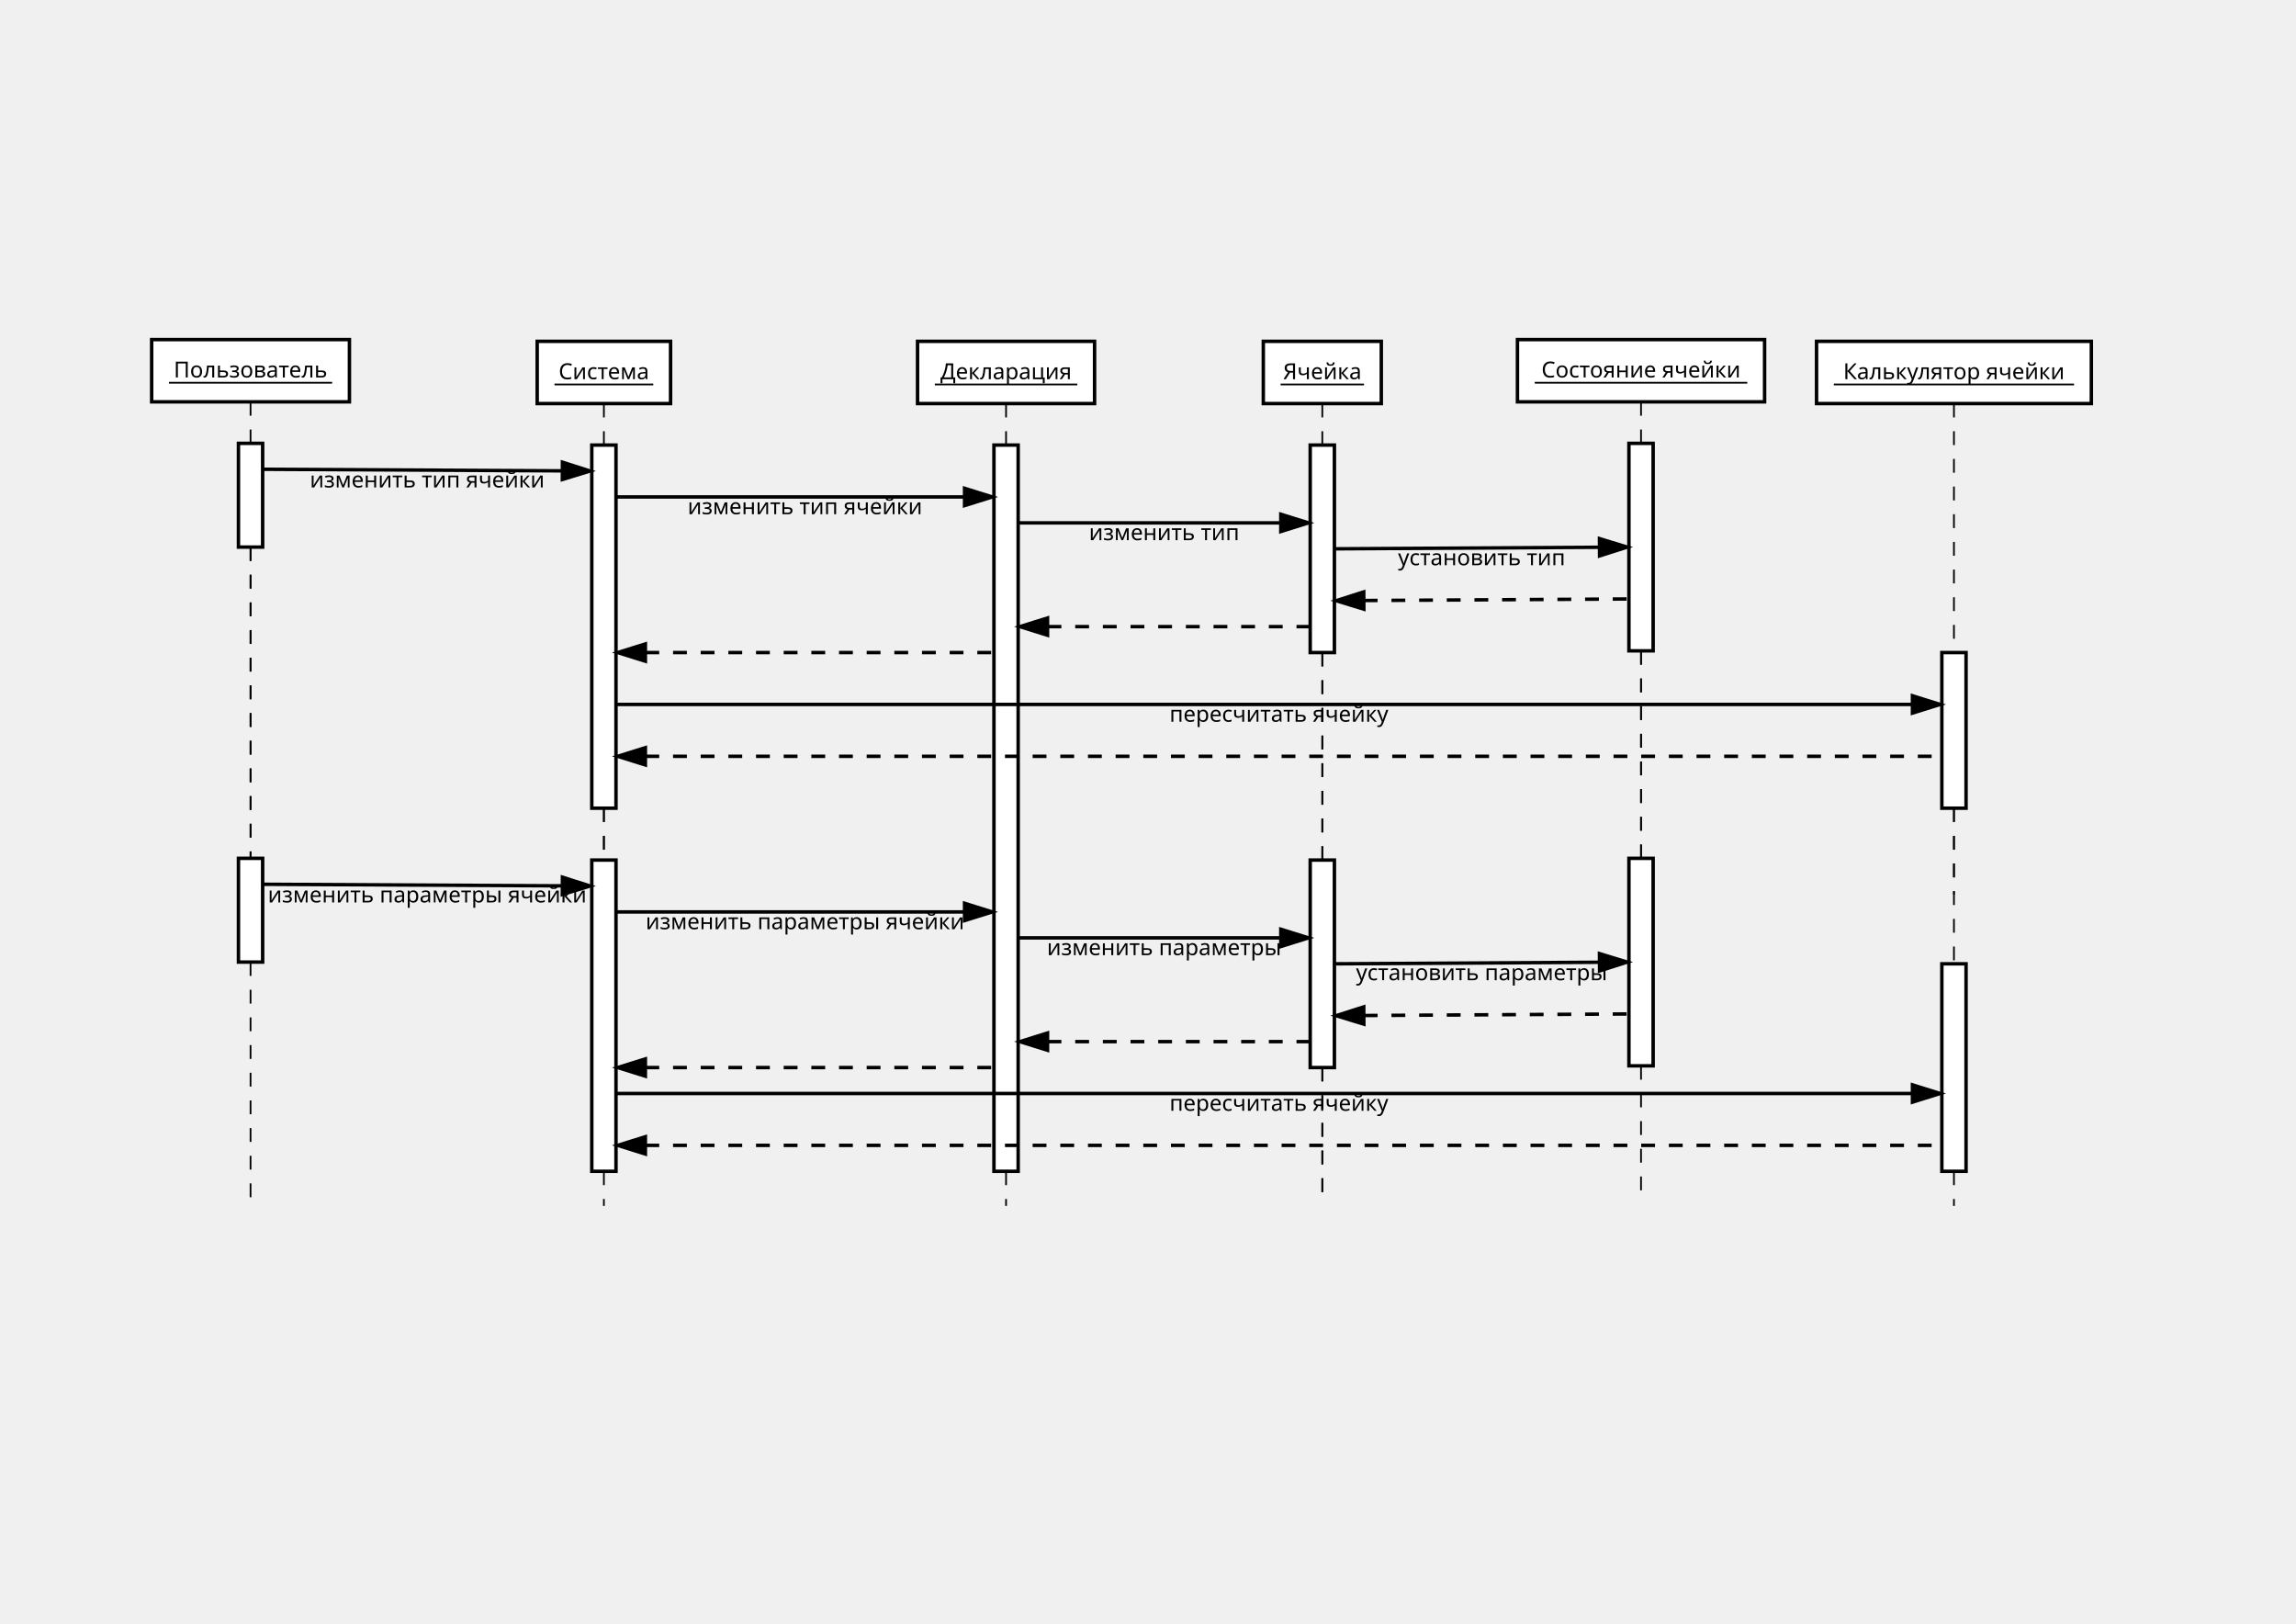
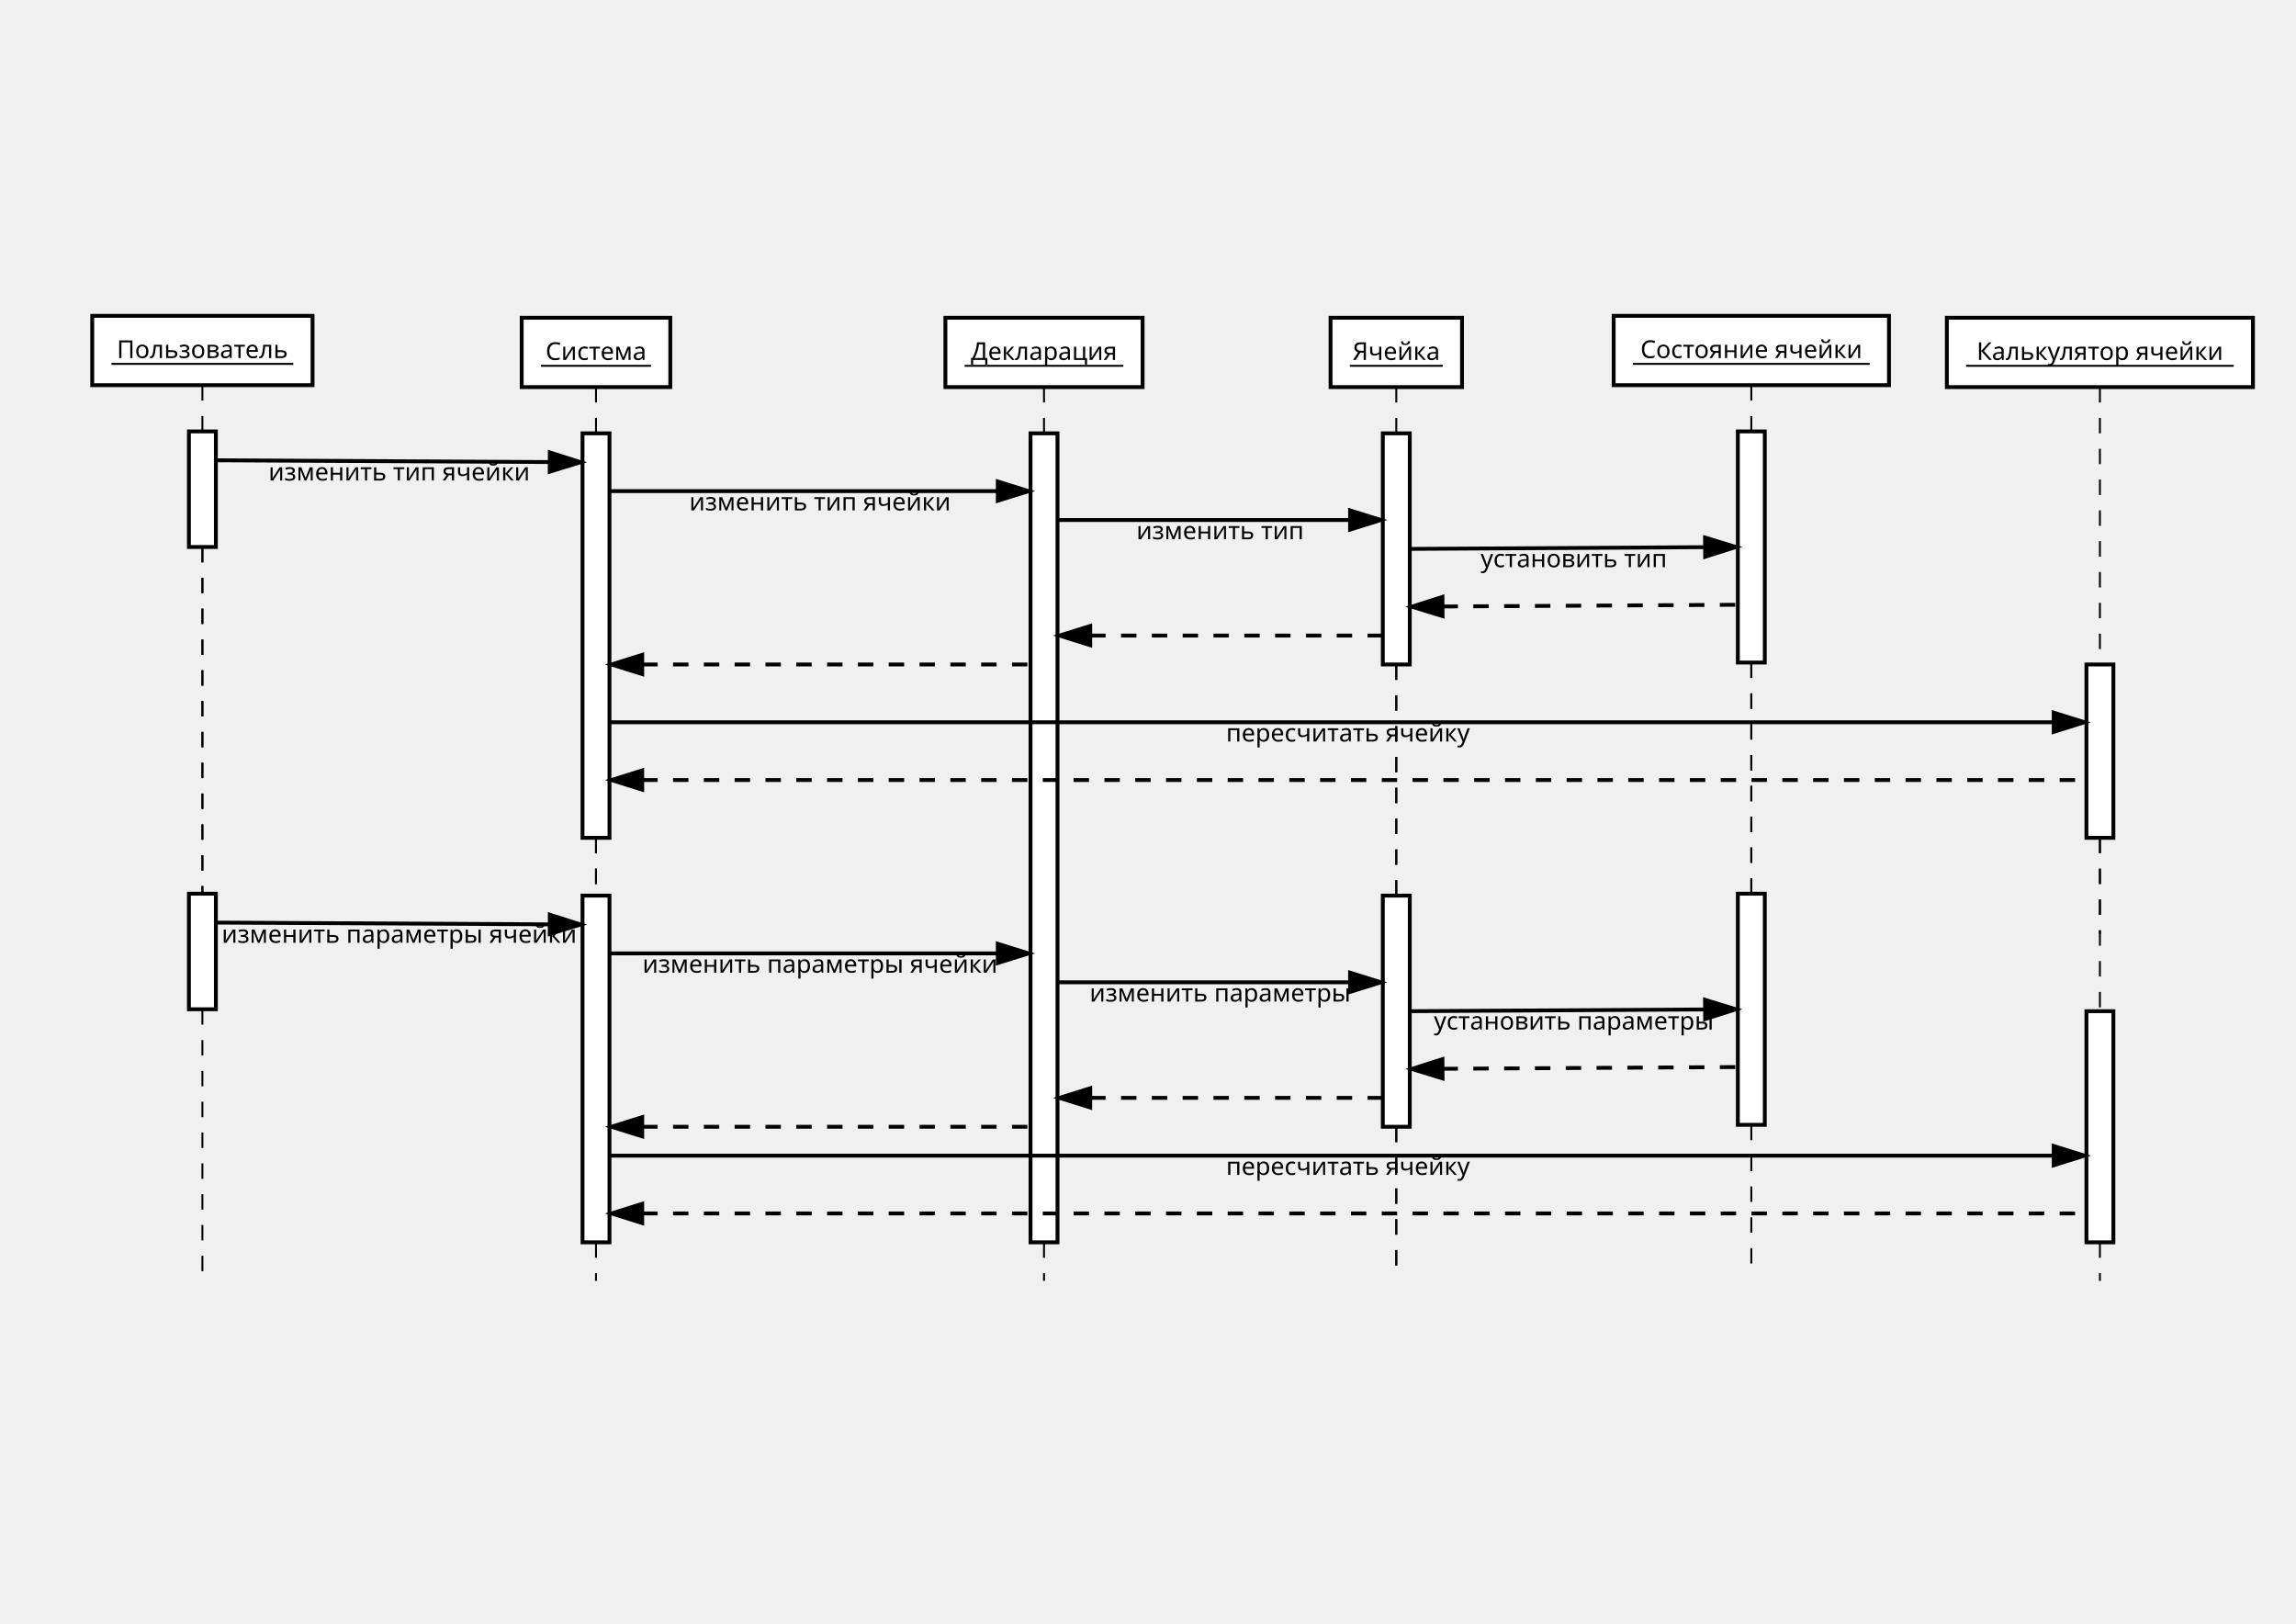
<svg xmlns="http://www.w3.org/2000/svg" width="1052.362" height="744.094" viewBox="36 78 585.663 406.269" id="svg20465" version="1.1">
  <defs id="defs20815">
    </defs>
-   <g id="g20467" transform="matrix(0.4409949,0,0,0.4409949,58.368,125.8522)">
+   <g id="g20467" transform="matrix(0.4912499,0,0,0.4912499,41.35156,115.8231)">
    <rect style="fill:#ffffff" x="37" y="79" width="114.4" height="36" id="rect20469" />
    <rect style="fill:none;stroke:#000000;stroke-width:2" x="37" y="79" width="114.4" height="36" id="rect20471" />
    <text style="font-size:12.8px;font-style:normal;font-weight:normal;text-anchor:middle;fill:#000000;font-family:sanserif" x="94.2" y="100.9" id="text20473">
      <tspan x="94.2" y="100.9" id="tspan20475">Пользователь</tspan>
    </text>
    <line style="fill:none;stroke:#000000;stroke-width:1" x1="47" y1="103.95" x2="141.4" y2="103.95" id="line20477" />
  </g>
-   <g id="g20479" transform="matrix(0.4409949,0,0,0.4409949,58.368,125.8522)">
+   <g id="g20479" transform="matrix(0.4912499,0,0,0.4912499,41.35156,115.8231)">
    <rect style="fill:#ffffff" x="260" y="80" width="77.15" height="36" id="rect20481" />
    <rect style="fill:none;stroke:#000000;stroke-width:2" x="260" y="80" width="77.15" height="36" id="rect20483" />
    <text style="font-size:12.8px;font-style:normal;font-weight:normal;text-anchor:middle;fill:#000000;font-family:sanserif" x="298.575" y="101.9" id="text20485">
      <tspan x="298.575" y="101.9" id="tspan20487">Система</tspan>
    </text>
    <line style="fill:none;stroke:#000000;stroke-width:1" x1="270" y1="104.95" x2="327.15" y2="104.95" id="line20489" />
  </g>
-   <g id="g20491" transform="matrix(0.4409949,0,0,0.4409949,58.368,125.8522)">
+   <g id="g20491" transform="matrix(0.4912499,0,0,0.4912499,41.35156,115.8231)">
    <rect style="fill:#ffffff" x="480" y="80" width="102.4" height="36" id="rect20493" />
    <rect style="fill:none;stroke:#000000;stroke-width:2" x="480" y="80" width="102.4" height="36" id="rect20495" />
    <text style="font-size:12.8px;font-style:normal;font-weight:normal;text-anchor:middle;fill:#000000;font-family:sanserif" x="531.2" y="101.9" id="text20497">
      <tspan x="531.2" y="101.9" id="tspan20499">Декларация</tspan>
    </text>
    <line style="fill:none;stroke:#000000;stroke-width:1" x1="490" y1="104.95" x2="572.4" y2="104.95" id="line20501" />
  </g>
-   <g id="g20503" transform="matrix(0.4409949,0,0,0.4409949,58.368,125.8522)">
+   <g id="g20503" transform="matrix(0.4912499,0,0,0.4912499,41.35156,115.8231)">
    <rect style="fill:#ffffff" x="827" y="79" width="142.95" height="36" id="rect20505" />
    <rect style="fill:none;stroke:#000000;stroke-width:2" x="827" y="79" width="142.95" height="36" id="rect20507" />
    <text style="font-size:12.8px;font-style:normal;font-weight:normal;text-anchor:middle;fill:#000000;font-family:sanserif" x="898.475" y="100.9" id="text20509">
      <tspan x="898.475" y="100.9" id="tspan20511">Состояние ячейки</tspan>
    </text>
    <line style="fill:none;stroke:#000000;stroke-width:1" x1="837" y1="103.95" x2="959.95" y2="103.95" id="line20513" />
  </g>
-   <g id="g20515" transform="matrix(0.4409949,0,0,0.4409949,58.368,125.8522)">
+   <g id="g20515" transform="matrix(0.4912499,0,0,0.4912499,41.35156,115.8231)">
    <rect style="fill:#ffffff" x="680" y="80" width="68.25" height="36" id="rect20517" />
    <rect style="fill:none;stroke:#000000;stroke-width:2" x="680" y="80" width="68.25" height="36" id="rect20519" />
    <text style="font-size:12.8px;font-style:normal;font-weight:normal;text-anchor:middle;fill:#000000;font-family:sanserif" x="714.125" y="101.9" id="text20521">
      <tspan x="714.125" y="101.9" id="tspan20523">Ячейка</tspan>
    </text>
    <line style="fill:none;stroke:#000000;stroke-width:1" x1="690" y1="104.95" x2="738.25" y2="104.95" id="line20525" />
  </g>
-   <g id="g20527" transform="matrix(0.4409949,0,0,0.4409949,58.368,125.8522)">
+   <g id="g20527" transform="matrix(0.4912499,0,0,0.4912499,41.35156,115.8231)">
    <line style="fill:none;stroke:#000000;stroke-width:1;stroke-dasharray:8" x1="94.2" y1="115" x2="94.2" y2="139" id="line20529" />
    <line style="fill:none;stroke:#000000;stroke-width:1;stroke-dasharray:8" x1="94.2" y1="199" x2="94.2" y2="399" id="line20531" />
    <rect style="fill:#ffffff" x="87.2" y="139" width="14" height="60" id="rect20533" />
    <rect style="fill:none;stroke:#000000;stroke-width:2" x="87.2" y="139" width="14" height="60" id="rect20535" />
  </g>
-   <g id="g20537" transform="matrix(0.4409949,0,0,0.4409949,58.368,125.8522)">
+   <g id="g20537" transform="matrix(0.4912499,0,0,0.4912499,41.35156,115.8231)">
    <line style="fill:none;stroke:#000000;stroke-width:1;stroke-dasharray:8" x1="298.576" y1="116" x2="298.576" y2="140" id="line20539" />
    <line style="fill:none;stroke:#000000;stroke-width:1;stroke-dasharray:8" x1="298.576" y1="350" x2="298.576" y2="560" id="line20541" />
    <rect style="fill:#ffffff" x="291.576" y="140" width="14" height="210" id="rect20543" />
    <rect style="fill:none;stroke:#000000;stroke-width:2" x="291.576" y="140" width="14" height="210" id="rect20545" />
  </g>
-   <g id="g20547" transform="matrix(0.4409949,0,0,0.4409949,58.368,125.8522)">
+   <g id="g20547" transform="matrix(0.4912499,0,0,0.4912499,41.35156,115.8231)">
    <line style="fill:none;stroke:#000000;stroke-width:2" x1="274.576" y1="154.911" x2="101.2" y2="154" id="line20549" />
    <polygon style="fill:#000000" points="274.602,149.911 274.55,159.911 290.576,154.995 " id="polygon20551" />
    <polygon style="fill:none;stroke:#000000;stroke-width:2" points="274.602,149.911 274.55,159.911 290.576,154.995 " id="polygon20553" />
    <text style="font-size:12.8px;font-style:normal;font-weight:normal;text-anchor:middle;fill:#000000;font-family:sanserif" x="196.388" y="164.5" id="text20555">изменить тип ячейки</text>
  </g>
-   <g id="g20557" transform="matrix(0.4409949,0,0,0.4409949,58.368,125.8522)">
+   <g id="g20557" transform="matrix(0.4912499,0,0,0.4912499,41.35156,115.8231)">
    <line style="fill:none;stroke:#000000;stroke-width:1;stroke-dasharray:8" x1="531.2" y1="116" x2="531.2" y2="140" id="line20559" />
    <line style="fill:none;stroke:#000000;stroke-width:1;stroke-dasharray:8" x1="531.2" y1="560" x2="531.2" y2="580" id="line20561" />
    <rect style="fill:#ffffff" x="524.2" y="140" width="14" height="420" id="rect20563" />
    <rect style="fill:none;stroke:#000000;stroke-width:2" x="524.2" y="140" width="14" height="420" id="rect20565" />
  </g>
-   <g id="g20567" transform="matrix(0.4409949,0,0,0.4409949,58.368,125.8522)">
+   <g id="g20567" transform="matrix(0.4912499,0,0,0.4912499,41.35156,115.8231)">
    <line style="fill:none;stroke:#000000;stroke-width:2" x1="507.2" y1="170" x2="305.576" y2="170" id="line20569" />
    <polygon style="fill:#000000" points="507.2,165 507.2,175 523.2,170 " id="polygon20571" />
    <polygon style="fill:none;stroke:#000000;stroke-width:2" points="507.2,165 507.2,175 523.2,170 " id="polygon20573" />
    <text style="font-size:12.8px;font-style:normal;font-weight:normal;text-anchor:middle;fill:#000000;font-family:sanserif" x="414.888" y="180" id="text20575">изменить тип ячейки</text>
  </g>
-   <g id="g20577" transform="matrix(0.4409949,0,0,0.4409949,58.368,125.8522)">
+   <g id="g20577" transform="matrix(0.4912499,0,0,0.4912499,41.35156,115.8231)">
    <line style="fill:none;stroke:#000000;stroke-width:1;stroke-dasharray:8" x1="714.124" y1="116" x2="714.124" y2="140" id="line20579" />
    <line style="fill:none;stroke:#000000;stroke-width:1;stroke-dasharray:8" x1="714.124" y1="260" x2="714.124" y2="580" id="line20581" />
    <rect style="fill:#ffffff" x="707.124" y="140" width="14" height="120" id="rect20583" />
    <rect style="fill:none;stroke:#000000;stroke-width:2" x="707.124" y="140" width="14" height="120" id="rect20585" />
  </g>
-   <g id="g20587" transform="matrix(0.4409949,0,0,0.4409949,58.368,125.8522)">
+   <g id="g20587" transform="matrix(0.4912499,0,0,0.4912499,41.35156,115.8231)">
    <line style="fill:none;stroke:#000000;stroke-width:2" x1="690.124" y1="185" x2="538.2" y2="185" id="line20589" />
    <polygon style="fill:#000000" points="690.124,180 690.124,190 706.124,185 " id="polygon20591" />
    <polygon style="fill:none;stroke:#000000;stroke-width:2" points="690.124,180 690.124,190 706.124,185 " id="polygon20593" />
    <text style="font-size:12.8px;font-style:normal;font-weight:normal;text-anchor:middle;fill:#000000;font-family:sanserif" x="622.662" y="195" id="text20595">изменить тип</text>
  </g>
-   <g id="g20597" transform="matrix(0.4409949,0,0,0.4409949,58.368,125.8522)">
+   <g id="g20597" transform="matrix(0.4912499,0,0,0.4912499,41.35156,115.8231)">
    <line style="fill:none;stroke:#000000;stroke-width:1;stroke-dasharray:8" x1="898.474" y1="115" x2="898.474" y2="139" id="line20599" />
    <line style="fill:none;stroke:#000000;stroke-width:1;stroke-dasharray:8" x1="898.474" y1="259" x2="898.474" y2="399" id="line20601" />
    <rect style="fill:#ffffff" x="891.474" y="139" width="14" height="120" id="rect20603" />
    <rect style="fill:none;stroke:#000000;stroke-width:2" x="891.474" y="139" width="14" height="120" id="rect20605" />
  </g>
-   <g id="g20607" transform="matrix(0.4409949,0,0,0.4409949,58.368,125.8522)">
+   <g id="g20607" transform="matrix(0.4912499,0,0,0.4912499,41.35156,115.8231)">
    <line style="fill:none;stroke:#000000;stroke-width:2" x1="874.474" y1="199.1" x2="721.124" y2="200" id="line20609" />
    <polygon style="fill:#000000" points="874.445,194.1 874.504,204.1 890.474,199.006 " id="polygon20611" />
    <polygon style="fill:none;stroke:#000000;stroke-width:2" points="874.445,194.1 874.504,204.1 890.474,199.006 " id="polygon20613" />
    <text style="font-size:12.8px;font-style:normal;font-weight:normal;text-anchor:middle;fill:#000000;font-family:sanserif" x="806.3" y="209.5" id="text20615">установить тип</text>
  </g>
-   <g id="g20617" transform="matrix(0.4409949,0,0,0.4409949,58.368,125.8522)">
+   <g id="g20617" transform="matrix(0.4912499,0,0,0.4912499,41.35156,115.8231)">
    <rect style="fill:#ffffff" x="1000" y="80" width="158.95" height="36" id="rect20619" />
    <rect style="fill:none;stroke:#000000;stroke-width:2" x="1000" y="80" width="158.95" height="36" id="rect20621" />
    <text style="font-size:12.8px;font-style:normal;font-weight:normal;text-anchor:middle;fill:#000000;font-family:sanserif" x="1079.48" y="101.9" id="text20623">
      <tspan x="1079.48" y="101.9" id="tspan20625">Калькулятор ячейки</tspan>
    </text>
    <line style="fill:none;stroke:#000000;stroke-width:1" x1="1010" y1="104.95" x2="1148.95" y2="104.95" id="line20627" />
  </g>
-   <g id="g20629" transform="matrix(0.4409949,0,0,0.4409949,58.368,125.8522)">
+   <g id="g20629" transform="matrix(0.4912499,0,0,0.4912499,41.35156,115.8231)">
    <line style="fill:none;stroke:#000000;stroke-width:1;stroke-dasharray:8" x1="1079.48" y1="116" x2="1079.48" y2="260" id="line20631" />
    <line style="fill:none;stroke:#000000;stroke-width:1;stroke-dasharray:8" x1="1079.48" y1="350" x2="1079.48" y2="400" id="line20633" />
    <rect style="fill:#ffffff" x="1072.48" y="260" width="14" height="90" id="rect20635" />
    <rect style="fill:none;stroke:#000000;stroke-width:2" x="1072.48" y="260" width="14" height="90" id="rect20637" />
  </g>
-   <g id="g20639" transform="matrix(0.4409949,0,0,0.4409949,58.368,125.8522)">
+   <g id="g20639" transform="matrix(0.4912499,0,0,0.4912499,41.35156,115.8231)">
    <line style="fill:none;stroke:#000000;stroke-width:2;stroke-dasharray:8" x1="738.124" y1="229.9" x2="891.474" y2="229" id="line20641" />
    <polygon style="fill:#000000" points="738.153,234.9 738.094,224.9 722.124,229.994 " id="polygon20643" />
    <polygon style="fill:none;stroke:#000000;stroke-width:2" points="738.153,234.9 738.094,224.9 722.124,229.994 " id="polygon20645" />
  </g>
-   <g id="g20647" transform="matrix(0.4409949,0,0,0.4409949,58.368,125.8522)">
+   <g id="g20647" transform="matrix(0.4912499,0,0,0.4912499,41.35156,115.8231)">
    <line style="fill:none;stroke:#000000;stroke-width:2;stroke-dasharray:8" x1="555.2" y1="245" x2="707.124" y2="245" id="line20649" />
    <polygon style="fill:#000000" points="555.2,250 555.2,240 539.2,245 " id="polygon20651" />
    <polygon style="fill:none;stroke:#000000;stroke-width:2" points="555.2,250 555.2,240 539.2,245 " id="polygon20653" />
  </g>
-   <g id="g20655" transform="matrix(0.4409949,0,0,0.4409949,58.368,125.8522)">
+   <g id="g20655" transform="matrix(0.4912499,0,0,0.4912499,41.35156,115.8231)">
    <line style="fill:none;stroke:#000000;stroke-width:2;stroke-dasharray:8" x1="322.576" y1="260" x2="524.2" y2="260" id="line20657" />
    <polygon style="fill:#000000" points="322.576,265 322.576,255 306.576,260 " id="polygon20659" />
    <polygon style="fill:none;stroke:#000000;stroke-width:2" points="322.576,265 322.576,255 306.576,260 " id="polygon20661" />
  </g>
-   <g id="g20663" transform="matrix(0.4409949,0,0,0.4409949,58.368,125.8522)">
+   <g id="g20663" transform="matrix(0.4912499,0,0,0.4912499,41.35156,115.8231)">
    <line style="fill:none;stroke:#000000;stroke-width:2" x1="1055.48" y1="290" x2="305.576" y2="290" id="line20665" />
    <polygon style="fill:#000000" points="1055.48,285 1055.48,295 1071.48,290 " id="polygon20667" />
    <polygon style="fill:none;stroke:#000000;stroke-width:2" points="1055.48,285 1055.48,295 1071.48,290 " id="polygon20669" />
    <text style="font-size:12.8px;font-style:normal;font-weight:normal;text-anchor:middle;fill:#000000;font-family:sanserif" x="689.026" y="300" id="text20671">пересчитать ячейку</text>
  </g>
-   <g id="g20673" transform="matrix(0.4409949,0,0,0.4409949,58.368,125.8522)">
+   <g id="g20673" transform="matrix(0.4912499,0,0,0.4912499,41.35156,115.8231)">
    <line style="fill:none;stroke:#000000;stroke-width:2;stroke-dasharray:8" x1="322.576" y1="320" x2="1072.48" y2="320" id="line20675" />
    <polygon style="fill:#000000" points="322.576,325 322.576,315 306.576,320 " id="polygon20677" />
    <polygon style="fill:none;stroke:#000000;stroke-width:2" points="322.576,325 322.576,315 306.576,320 " id="polygon20679" />
  </g>
-   <g id="g20681" transform="matrix(0.4409949,0,0,0.4409949,58.368,125.8522)">
+   <g id="g20681" transform="matrix(0.4912499,0,0,0.4912499,41.35156,115.8231)">
    <line style="fill:none;stroke:#000000;stroke-width:1;stroke-dasharray:8" x1="94.2" y1="199" x2="94.2" y2="379" id="line20683" />
    <line style="fill:none;stroke:#000000;stroke-width:1;stroke-dasharray:8" x1="94.2" y1="439" x2="94.2" y2="579" id="line20685" />
    <rect style="fill:#ffffff" x="87.2" y="379" width="14" height="60" id="rect20687" />
    <rect style="fill:none;stroke:#000000;stroke-width:2" x="87.2" y="379" width="14" height="60" id="rect20689" />
  </g>
-   <g id="g20691" transform="matrix(0.4409949,0,0,0.4409949,58.368,125.8522)">
+   <g id="g20691" transform="matrix(0.4912499,0,0,0.4912499,41.35156,115.8231)">
    <line style="fill:none;stroke:#000000;stroke-width:1;stroke-dasharray:8" x1="298.576" y1="350" x2="298.576" y2="380" id="line20693" />
    <line style="fill:none;stroke:#000000;stroke-width:1;stroke-dasharray:8" x1="298.576" y1="560" x2="298.576" y2="580" id="line20695" />
    <rect style="fill:#ffffff" x="291.576" y="380" width="14" height="180" id="rect20697" />
    <rect style="fill:none;stroke:#000000;stroke-width:2" x="291.576" y="380" width="14" height="180" id="rect20699" />
  </g>
-   <g id="g20701" transform="matrix(0.4409949,0,0,0.4409949,58.368,125.8522)">
+   <g id="g20701" transform="matrix(0.4912499,0,0,0.4912499,41.35156,115.8231)">
    <line style="fill:none;stroke:#000000;stroke-width:2" x1="274.576" y1="394.911" x2="101.2" y2="394" id="line20703" />
    <polygon style="fill:#000000" points="274.602,389.911 274.55,399.911 290.576,394.995 " id="polygon20705" />
    <polygon style="fill:none;stroke:#000000;stroke-width:2" points="274.602,389.911 274.55,399.911 290.576,394.995 " id="polygon20707" />
    <text style="font-size:12.8px;font-style:normal;font-weight:normal;text-anchor:middle;fill:#000000;font-family:sanserif" x="196.388" y="404.5" id="text20709">изменить параметры ячейки</text>
  </g>
-   <g id="g20711" transform="matrix(0.4409949,0,0,0.4409949,58.368,125.8522)">
+   <g id="g20711" transform="matrix(0.4912499,0,0,0.4912499,41.35156,115.8231)">
    <line style="fill:none;stroke:#000000;stroke-width:2" x1="507.2" y1="410" x2="305.576" y2="410" id="line20713" />
    <polygon style="fill:#000000" points="507.2,405 507.2,415 523.2,410 " id="polygon20715" />
    <polygon style="fill:none;stroke:#000000;stroke-width:2" points="507.2,405 507.2,415 523.2,410 " id="polygon20717" />
    <text style="font-size:12.8px;font-style:normal;font-weight:normal;text-anchor:middle;fill:#000000;font-family:sanserif" x="414.888" y="420" id="text20719">изменить параметры ячейки</text>
  </g>
-   <g id="g20721" transform="matrix(0.4409949,0,0,0.4409949,58.368,125.8522)">
+   <g id="g20721" transform="matrix(0.4912499,0,0,0.4912499,41.35156,115.8231)">
    <line style="fill:none;stroke:#000000;stroke-width:1;stroke-dasharray:8" x1="714.124" y1="260" x2="714.124" y2="380" id="line20723" />
    <line style="fill:none;stroke:#000000;stroke-width:1;stroke-dasharray:8" x1="714.124" y1="500" x2="714.124" y2="580" id="line20725" />
    <rect style="fill:#ffffff" x="707.124" y="380" width="14" height="120" id="rect20727" />
    <rect style="fill:none;stroke:#000000;stroke-width:2" x="707.124" y="380" width="14" height="120" id="rect20729" />
  </g>
-   <g id="g20731" transform="matrix(0.4409949,0,0,0.4409949,58.368,125.8522)">
+   <g id="g20731" transform="matrix(0.4912499,0,0,0.4912499,41.35156,115.8231)">
    <line style="fill:none;stroke:#000000;stroke-width:1;stroke-dasharray:8" x1="898.474" y1="259" x2="898.474" y2="379" id="line20733" />
    <line style="fill:none;stroke:#000000;stroke-width:1;stroke-dasharray:8" x1="898.474" y1="499" x2="898.474" y2="579" id="line20735" />
    <rect style="fill:#ffffff" x="891.474" y="379" width="14" height="120" id="rect20737" />
    <rect style="fill:none;stroke:#000000;stroke-width:2" x="891.474" y="379" width="14" height="120" id="rect20739" />
  </g>
-   <g id="g20741" transform="matrix(0.4409949,0,0,0.4409949,58.368,125.8522)">
+   <g id="g20741" transform="matrix(0.4912499,0,0,0.4912499,41.35156,115.8231)">
    <line style="fill:none;stroke:#000000;stroke-width:1;stroke-dasharray:8" x1="1079.48" y1="350" x2="1079.48" y2="440" id="line20743" />
    <line style="fill:none;stroke:#000000;stroke-width:1;stroke-dasharray:8" x1="1079.48" y1="560" x2="1079.48" y2="580" id="line20745" />
    <rect style="fill:#ffffff" x="1072.48" y="440" width="14" height="120" id="rect20747" />
    <rect style="fill:none;stroke:#000000;stroke-width:2" x="1072.48" y="440" width="14" height="120" id="rect20749" />
  </g>
-   <g id="g20751" transform="matrix(0.4409949,0,0,0.4409949,58.368,125.8522)">
+   <g id="g20751" transform="matrix(0.4912499,0,0,0.4912499,41.35156,115.8231)">
    <line style="fill:none;stroke:#000000;stroke-width:2" x1="690.124" y1="425" x2="538.2" y2="425" id="line20753" />
    <polygon style="fill:#000000" points="690.124,420 690.124,430 706.124,425 " id="polygon20755" />
    <polygon style="fill:none;stroke:#000000;stroke-width:2" points="690.124,420 690.124,430 706.124,425 " id="polygon20757" />
    <text style="font-size:12.8px;font-style:normal;font-weight:normal;text-anchor:middle;fill:#000000;font-family:sanserif" x="622.662" y="435" id="text20759">изменить параметры</text>
  </g>
-   <g id="g20761" transform="matrix(0.4409949,0,0,0.4409949,58.368,125.8522)">
+   <g id="g20761" transform="matrix(0.4912499,0,0,0.4912499,41.35156,115.8231)">
    <line style="fill:none;stroke:#000000;stroke-width:2" x1="874.474" y1="439.1" x2="721.124" y2="440" id="line20763" />
    <polygon style="fill:#000000" points="874.445,434.1 874.504,444.1 890.474,439.006 " id="polygon20765" />
    <polygon style="fill:none;stroke:#000000;stroke-width:2" points="874.445,434.1 874.504,444.1 890.474,439.006 " id="polygon20767" />
    <text style="font-size:12.8px;font-style:normal;font-weight:normal;text-anchor:middle;fill:#000000;font-family:sanserif" x="806.3" y="449.5" id="text20769">установить параметры</text>
  </g>
-   <g id="g20771" transform="matrix(0.4409949,0,0,0.4409949,58.368,125.8522)">
+   <g id="g20771" transform="matrix(0.4912499,0,0,0.4912499,41.35156,115.8231)">
    <line style="fill:none;stroke:#000000;stroke-width:2;stroke-dasharray:8" x1="738.124" y1="469.9" x2="891.474" y2="469" id="line20773" />
    <polygon style="fill:#000000" points="738.153,474.9 738.094,464.9 722.124,469.994 " id="polygon20775" />
    <polygon style="fill:none;stroke:#000000;stroke-width:2" points="738.153,474.9 738.094,464.9 722.124,469.994 " id="polygon20777" />
  </g>
-   <g id="g20779" transform="matrix(0.4409949,0,0,0.4409949,58.368,125.8522)">
+   <g id="g20779" transform="matrix(0.4912499,0,0,0.4912499,41.35156,115.8231)">
    <line style="fill:none;stroke:#000000;stroke-width:2;stroke-dasharray:8" x1="555.2" y1="485" x2="707.124" y2="485" id="line20781" />
    <polygon style="fill:#000000" points="555.2,490 555.2,480 539.2,485 " id="polygon20783" />
    <polygon style="fill:none;stroke:#000000;stroke-width:2" points="555.2,490 555.2,480 539.2,485 " id="polygon20785" />
  </g>
-   <g id="g20787" transform="matrix(0.4409949,0,0,0.4409949,58.368,125.8522)">
+   <g id="g20787" transform="matrix(0.4912499,0,0,0.4912499,41.35156,115.8231)">
    <line style="fill:none;stroke:#000000;stroke-width:2;stroke-dasharray:8" x1="322.576" y1="500" x2="524.2" y2="500" id="line20789" />
    <polygon style="fill:#000000" points="322.576,505 322.576,495 306.576,500 " id="polygon20791" />
    <polygon style="fill:none;stroke:#000000;stroke-width:2" points="322.576,505 322.576,495 306.576,500 " id="polygon20793" />
  </g>
-   <g id="g20795" transform="matrix(0.4409949,0,0,0.4409949,58.368,125.8522)">
+   <g id="g20795" transform="matrix(0.4912499,0,0,0.4912499,41.35156,115.8231)">
    <line style="fill:none;stroke:#000000;stroke-width:2" x1="1055.48" y1="515" x2="305.576" y2="515" id="line20797" />
    <polygon style="fill:#000000" points="1055.48,510 1055.48,520 1071.48,515 " id="polygon20799" />
    <polygon style="fill:none;stroke:#000000;stroke-width:2" points="1055.48,510 1055.48,520 1071.48,515 " id="polygon20801" />
    <text style="font-size:12.8px;font-style:normal;font-weight:normal;text-anchor:middle;fill:#000000;font-family:sanserif" x="689.026" y="525" id="text20803">пересчитать ячейку</text>
  </g>
-   <g id="g20805" transform="matrix(0.4409949,0,0,0.4409949,58.368,125.8522)">
+   <g id="g20805" transform="matrix(0.4912499,0,0,0.4912499,41.35156,115.8231)">
    <line style="fill:none;stroke:#000000;stroke-width:2;stroke-dasharray:8" x1="322.576" y1="545" x2="1072.48" y2="545" id="line20807" />
    <polygon style="fill:#000000" points="322.576,550 322.576,540 306.576,545 " id="polygon20809" />
    <polygon style="fill:none;stroke:#000000;stroke-width:2" points="322.576,550 322.576,540 306.576,545 " id="polygon20811" />
  </g>
</svg>
